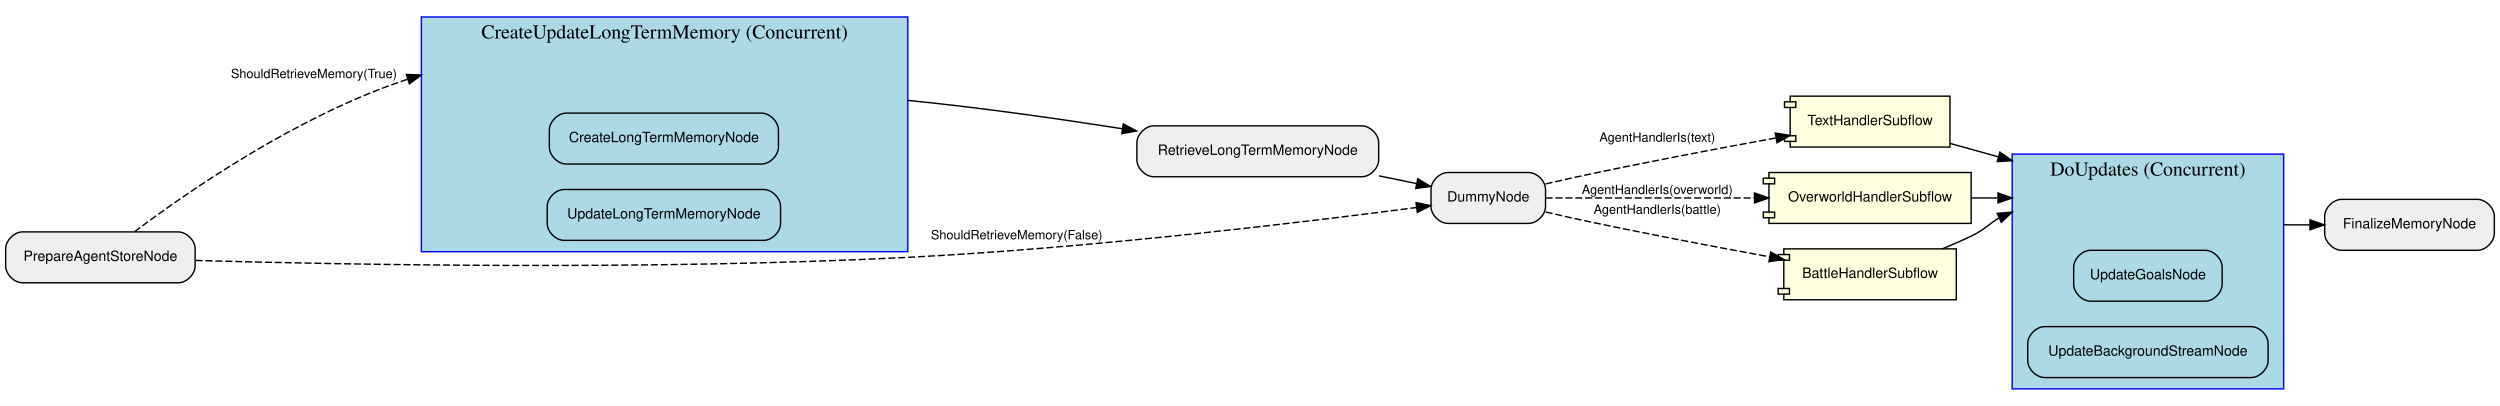
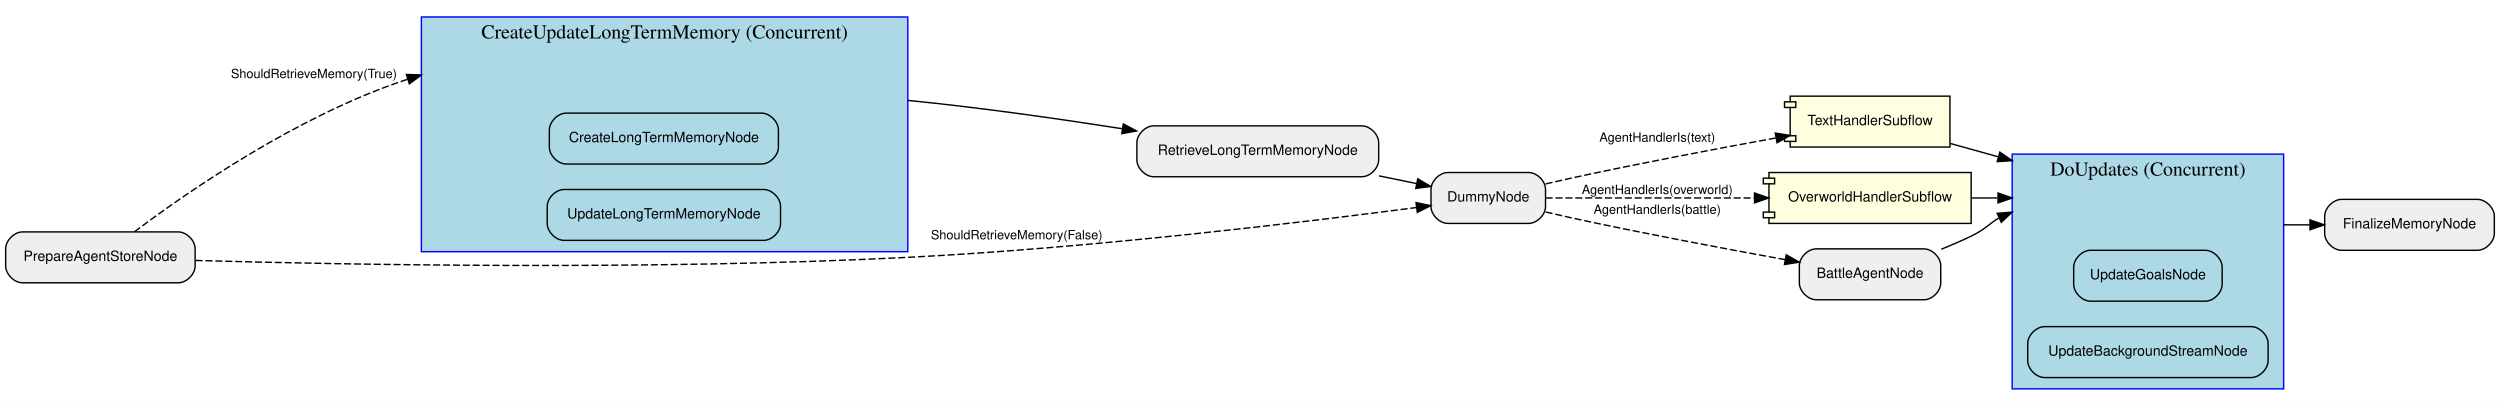
<svg xmlns="http://www.w3.org/2000/svg" width="1768pt" height="287pt" viewBox="0.00 0.00 1768.00 287.00">
  <g id="graph0" class="graph" transform="scale(1 1) rotate(0) translate(4 283)">
    <polygon fill="white" stroke="transparent" points="-4,4 -4,-283 1764,-283 1764,4 -4,4" />
    <g id="clust1" class="cluster">
      <polygon fill="lightblue" stroke="blue" points="294,-105 294,-271 638,-271 638,-105 294,-105" />
      <text text-anchor="middle" x="466" y="-255.8" font-family="Times,serif" font-size="14.00">CreateUpdateLongTermMemory (Concurrent)</text>
    </g>
    <g id="clust2" class="cluster">
      <polygon fill="lightblue" stroke="blue" points="1419,-8 1419,-174 1611,-174 1611,-8 1419,-8" />
      <text text-anchor="middle" x="1515" y="-158.8" font-family="Times,serif" font-size="14.00">DoUpdates (Concurrent)</text>
    </g>
    <g id="node12" class="node">
      <path fill="#efefef" stroke="black" d="M959,-194C959,-194 812,-194 812,-194 806,-194 800,-188 800,-182 800,-182 800,-170 800,-170 800,-164 806,-158 812,-158 812,-158 959,-158 959,-158 965,-158 971,-164 971,-170 971,-170 971,-182 971,-182 971,-188 965,-194 959,-194" />
      <text text-anchor="middle" x="885.5" y="-173.5" font-family="Helvetica,sans-Serif" font-size="10.00">RetrieveLongTermMemoryNode</text>
    </g>
    <g id="edge2" class="edge">
      <path fill="none" stroke="black" d="M638,-212C688.32,-207.02 744.1,-199.08 789.84,-191.92" />
      <polygon fill="black" stroke="black" points="790.41,-195.37 799.75,-190.36 789.32,-188.46 790.41,-195.37" />
    </g>
    <g id="node3" class="node">
      <path fill="lightblue" stroke="black" d="M534.5,-203C534.5,-203 396.5,-203 396.5,-203 390.5,-203 384.5,-197 384.5,-191 384.5,-191 384.5,-179 384.5,-179 384.5,-173 390.5,-167 396.5,-167 396.5,-167 534.5,-167 534.5,-167 540.5,-167 546.5,-173 546.5,-179 546.5,-179 546.5,-191 546.5,-191 546.5,-197 540.5,-203 534.5,-203" />
      <text text-anchor="middle" x="465.5" y="-182.5" font-family="Helvetica,sans-Serif" font-size="10.00">CreateLongTermMemoryNode</text>
    </g>
    <g id="node4" class="node">
      <path fill="lightblue" stroke="black" d="M536,-149C536,-149 395,-149 395,-149 389,-149 383,-143 383,-137 383,-137 383,-125 383,-125 383,-119 389,-113 395,-113 395,-113 536,-113 536,-113 542,-113 548,-119 548,-125 548,-125 548,-137 548,-137 548,-143 542,-149 536,-149" />
      <text text-anchor="middle" x="465.5" y="-128.5" font-family="Helvetica,sans-Serif" font-size="10.00">UpdateLongTermMemoryNode</text>
    </g>
    <g id="node15" class="node">
      <path fill="#efefef" stroke="black" d="M1748,-142C1748,-142 1652,-142 1652,-142 1646,-142 1640,-136 1640,-130 1640,-130 1640,-118 1640,-118 1640,-112 1646,-106 1652,-106 1652,-106 1748,-106 1748,-106 1754,-106 1760,-112 1760,-118 1760,-118 1760,-130 1760,-130 1760,-136 1754,-142 1748,-142" />
      <text text-anchor="middle" x="1700" y="-121.5" font-family="Helvetica,sans-Serif" font-size="10.00">FinalizeMemoryNode</text>
    </g>
    <g id="edge11" class="edge">
      <path fill="none" stroke="black" d="M1611,-124C1617.19,-124 1623.35,-124 1629.38,-124" />
      <polygon fill="black" stroke="black" points="1629.63,-127.5 1639.63,-124 1629.63,-120.5 1629.63,-127.5" />
    </g>
    <g id="node7" class="node">
      <path fill="lightblue" stroke="black" d="M1555.5,-106C1555.5,-106 1474.5,-106 1474.5,-106 1468.5,-106 1462.5,-100 1462.5,-94 1462.5,-94 1462.5,-82 1462.5,-82 1462.5,-76 1468.5,-70 1474.5,-70 1474.5,-70 1555.5,-70 1555.5,-70 1561.5,-70 1567.5,-76 1567.5,-82 1567.5,-82 1567.5,-94 1567.5,-94 1567.5,-100 1561.5,-106 1555.5,-106" />
      <text text-anchor="middle" x="1515" y="-85.5" font-family="Helvetica,sans-Serif" font-size="10.00">UpdateGoalsNode</text>
    </g>
    <g id="node8" class="node">
      <path fill="lightblue" stroke="black" d="M1588,-52C1588,-52 1442,-52 1442,-52 1436,-52 1430,-46 1430,-40 1430,-40 1430,-28 1430,-28 1430,-22 1436,-16 1442,-16 1442,-16 1588,-16 1588,-16 1594,-16 1600,-22 1600,-28 1600,-28 1600,-40 1600,-40 1600,-46 1594,-52 1588,-52" />
      <text text-anchor="middle" x="1515" y="-31.5" font-family="Helvetica,sans-Serif" font-size="10.00">UpdateBackgroundStreamNode</text>
    </g>
    <g id="node9" class="node">
      <polygon fill="lightyellow" stroke="black" points="1375,-215 1262,-215 1262,-211 1258,-211 1258,-207 1262,-207 1262,-187 1258,-187 1258,-183 1262,-183 1262,-179 1375,-179 1375,-215" />
      <polyline fill="none" stroke="black" points="1262,-211 1266,-211 1266,-207 1262,-207 " />
      <polyline fill="none" stroke="black" points="1262,-187 1266,-187 1266,-183 1262,-183 " />
      <text text-anchor="middle" x="1318.5" y="-194.5" font-family="Helvetica,sans-Serif" font-size="10.00">TextHandlerSubflow</text>
    </g>
    <g id="edge8" class="edge">
      <path fill="none" stroke="black" d="M1375.24,-181.53C1385.95,-178.55 1397.48,-175.35 1409.17,-172.1" />
      <polygon fill="black" stroke="black" points="1410.31,-175.42 1419,-169.37 1408.43,-168.68 1410.31,-175.42" />
    </g>
    <g id="node10" class="node">
      <polygon fill="lightyellow" stroke="black" points="1390,-161 1247,-161 1247,-157 1243,-157 1243,-153 1247,-153 1247,-133 1243,-133 1243,-129 1247,-129 1247,-125 1390,-125 1390,-161" />
      <polyline fill="none" stroke="black" points="1247,-157 1251,-157 1251,-153 1247,-153 " />
      <polyline fill="none" stroke="black" points="1247,-133 1251,-133 1251,-129 1247,-129 " />
      <text text-anchor="middle" x="1318.5" y="-140.5" font-family="Helvetica,sans-Serif" font-size="10.00">OverworldHandlerSubflow</text>
    </g>
    <g id="edge10" class="edge">
      <path fill="none" stroke="black" d="M1390.27,-143C1396.26,-143 1402.4,-143 1408.58,-143" />
      <polygon fill="black" stroke="black" points="1409,-146.5 1419,-143 1409,-139.5 1409,-146.5" />
    </g>
    <g id="node11" class="node">
-       <polygon fill="lightyellow" stroke="black" points="1379.5,-107 1257.5,-107 1257.5,-103 1253.5,-103 1253.5,-99 1257.5,-99 1257.5,-79 1253.5,-79 1253.5,-75 1257.5,-75 1257.5,-71 1379.5,-71 1379.5,-107" />
-       <polyline fill="none" stroke="black" points="1257.5,-103 1261.5,-103 1261.5,-99 1257.5,-99 " />
-       <polyline fill="none" stroke="black" points="1257.5,-79 1261.5,-79 1261.5,-75 1257.5,-75 " />
-       <text text-anchor="middle" x="1318.5" y="-86.5" font-family="Helvetica,sans-Serif" font-size="10.00">BattleHandlerSubflow</text>
+       <path fill="#efefef" stroke="black" d="M1356.5,-107C1356.5,-107 1280.5,-107 1280.5,-107 1274.5,-107 1268.5,-101 1268.5,-95 1268.5,-95 1268.5,-83 1268.5,-83 1268.5,-77 1274.5,-71 1280.5,-71 1280.5,-71 1356.5,-71 1356.5,-71 1362.5,-71 1368.5,-77 1368.5,-83 1368.5,-83 1368.5,-95 1368.5,-95 1368.5,-101 1362.5,-107 1356.5,-107" />
+       <text text-anchor="middle" x="1318.5" y="-86.5" font-family="Helvetica,sans-Serif" font-size="10.00">BattleAgentNode</text>
    </g>
    <g id="edge9" class="edge">
-       <path fill="none" stroke="black" d="M1369.62,-107.02C1376.54,-109.85 1383.5,-112.88 1390,-116 1399.68,-120.65 1403.09,-124.99 1409.52,-128.79" />
+       <path fill="none" stroke="black" d="M1368.86,-106.71C1376.04,-109.63 1383.27,-112.76 1390,-116 1399.68,-120.65 1403.09,-124.99 1409.52,-128.79" />
      <polygon fill="black" stroke="black" points="1408.44,-132.14 1419,-133 1411.28,-125.74 1408.44,-132.14" />
    </g>
    <g id="node13" class="node">
      <path fill="#efefef" stroke="black" d="M1077,-161C1077,-161 1020,-161 1020,-161 1014,-161 1008,-155 1008,-149 1008,-149 1008,-137 1008,-137 1008,-131 1014,-125 1020,-125 1020,-125 1077,-125 1077,-125 1083,-125 1089,-131 1089,-137 1089,-137 1089,-149 1089,-149 1089,-155 1083,-161 1077,-161" />
      <text text-anchor="middle" x="1048.5" y="-140.5" font-family="Helvetica,sans-Serif" font-size="10.00">DummyNode</text>
    </g>
    <g id="edge4" class="edge">
      <path fill="none" stroke="black" d="M971.24,-158.63C980.29,-156.78 989.27,-154.94 997.71,-153.2" />
      <polygon fill="black" stroke="black" points="998.63,-156.59 1007.72,-151.15 997.22,-149.73 998.63,-156.59" />
    </g>
    <g id="edge7" class="edge">
      <path fill="none" stroke="black" stroke-dasharray="5,2" d="M1089.03,-152.91C1095.04,-154.33 1101.18,-155.74 1107,-157 1155.36,-167.48 1210.31,-177.87 1251.93,-185.43" />
      <polygon fill="black" stroke="black" points="1251.48,-188.91 1261.94,-187.24 1252.73,-182.02 1251.48,-188.91" />
      <text text-anchor="middle" x="1168" y="-182.8" font-family="Helvetica,sans-Serif" font-size="9.00">AgentHandlerIs(text)</text>
    </g>
    <g id="edge5" class="edge">
      <path fill="none" stroke="black" stroke-dasharray="5,2" d="M1089.04,-143C1127.72,-143 1187.75,-143 1236.57,-143" />
      <polygon fill="black" stroke="black" points="1236.8,-146.5 1246.8,-143 1236.8,-139.5 1236.8,-146.5" />
      <text text-anchor="middle" x="1168" y="-145.8" font-family="Helvetica,sans-Serif" font-size="9.00">AgentHandlerIs(overworld)</text>
    </g>
    <g id="edge6" class="edge">
-       <path fill="none" stroke="black" stroke-dasharray="5,2" d="M1089.03,-133.09C1095.04,-131.67 1101.18,-130.26 1107,-129 1153.69,-118.89 1206.5,-108.86 1247.55,-101.37" />
-       <polygon fill="black" stroke="black" points="1248.24,-104.8 1257.45,-99.57 1246.99,-97.91 1248.24,-104.8" />
+       <path fill="none" stroke="black" stroke-dasharray="5,2" d="M1089.03,-133.09C1095.04,-131.67 1101.18,-130.26 1107,-129 1157.99,-117.96 1216.29,-107.01 1258.59,-99.36" />
+       <polygon fill="black" stroke="black" points="1259.22,-102.81 1268.44,-97.59 1257.98,-95.92 1259.22,-102.81" />
      <text text-anchor="middle" x="1168" y="-131.8" font-family="Helvetica,sans-Serif" font-size="9.00">AgentHandlerIs(battle)</text>
    </g>
    <g id="node14" class="node">
      <path fill="#efefef" stroke="black" d="M122,-119C122,-119 12,-119 12,-119 6,-119 0,-113 0,-107 0,-107 0,-95 0,-95 0,-89 6,-83 12,-83 12,-83 122,-83 122,-83 128,-83 134,-89 134,-95 134,-95 134,-107 134,-107 134,-113 128,-119 122,-119" />
      <text text-anchor="middle" x="67" y="-98.5" font-family="Helvetica,sans-Serif" font-size="10.00">PrepareAgentStoreNode</text>
    </g>
    <g id="edge1" class="edge">
      <path fill="none" stroke="black" stroke-dasharray="5,2" d="M91.07,-119.06C128.59,-147.31 206.49,-201.35 284.05,-226.88" />
      <polygon fill="black" stroke="black" points="283.41,-230.35 294,-230 285.5,-223.67 283.41,-230.35" />
      <text text-anchor="middle" x="218" y="-227.8" font-family="Helvetica,sans-Serif" font-size="9.00">ShouldRetrieveMemory(True)</text>
    </g>
    <g id="edge3" class="edge">
      <path fill="none" stroke="black" stroke-dasharray="5,2" d="M134.32,-98.81C240.66,-95.78 455.91,-91.69 638,-101 768.03,-107.65 920.38,-126.11 997.42,-136.2" />
      <polygon fill="black" stroke="black" points="997.41,-139.73 1007.79,-137.56 998.33,-132.79 997.41,-139.73" />
      <text text-anchor="middle" x="715" y="-113.8" font-family="Helvetica,sans-Serif" font-size="9.00">ShouldRetrieveMemory(False)</text>
    </g>
  </g>
</svg>
